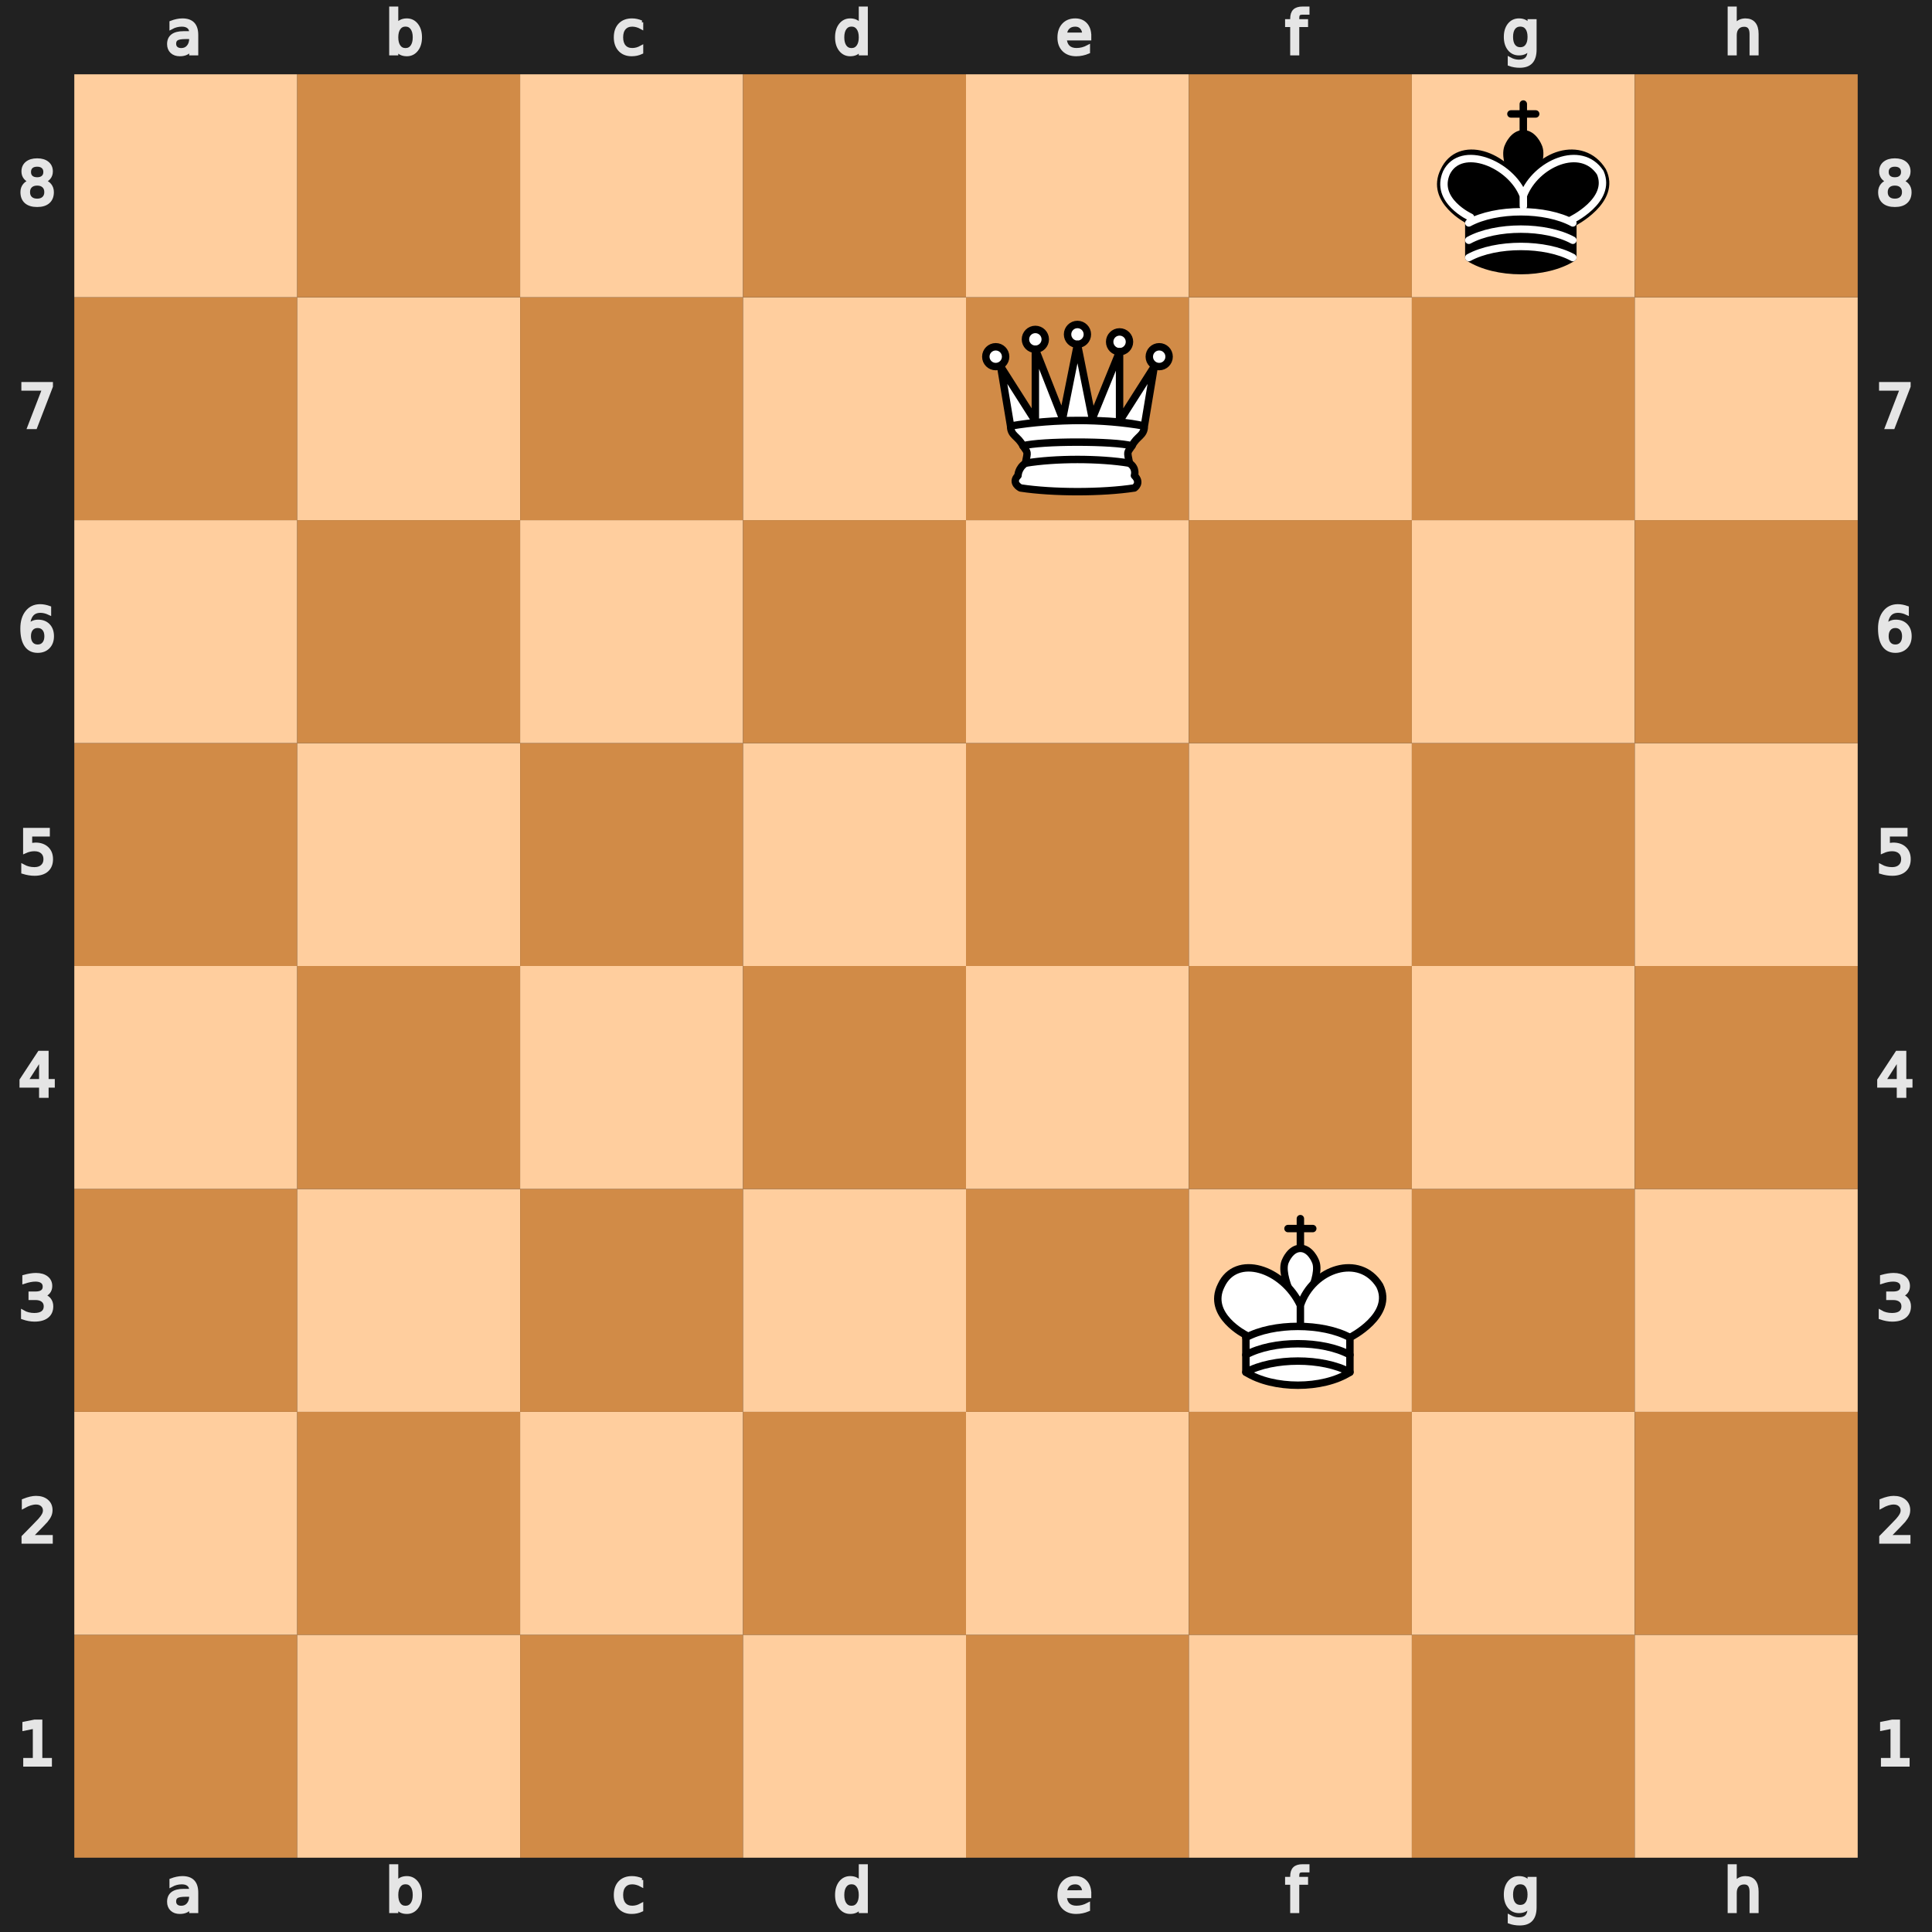
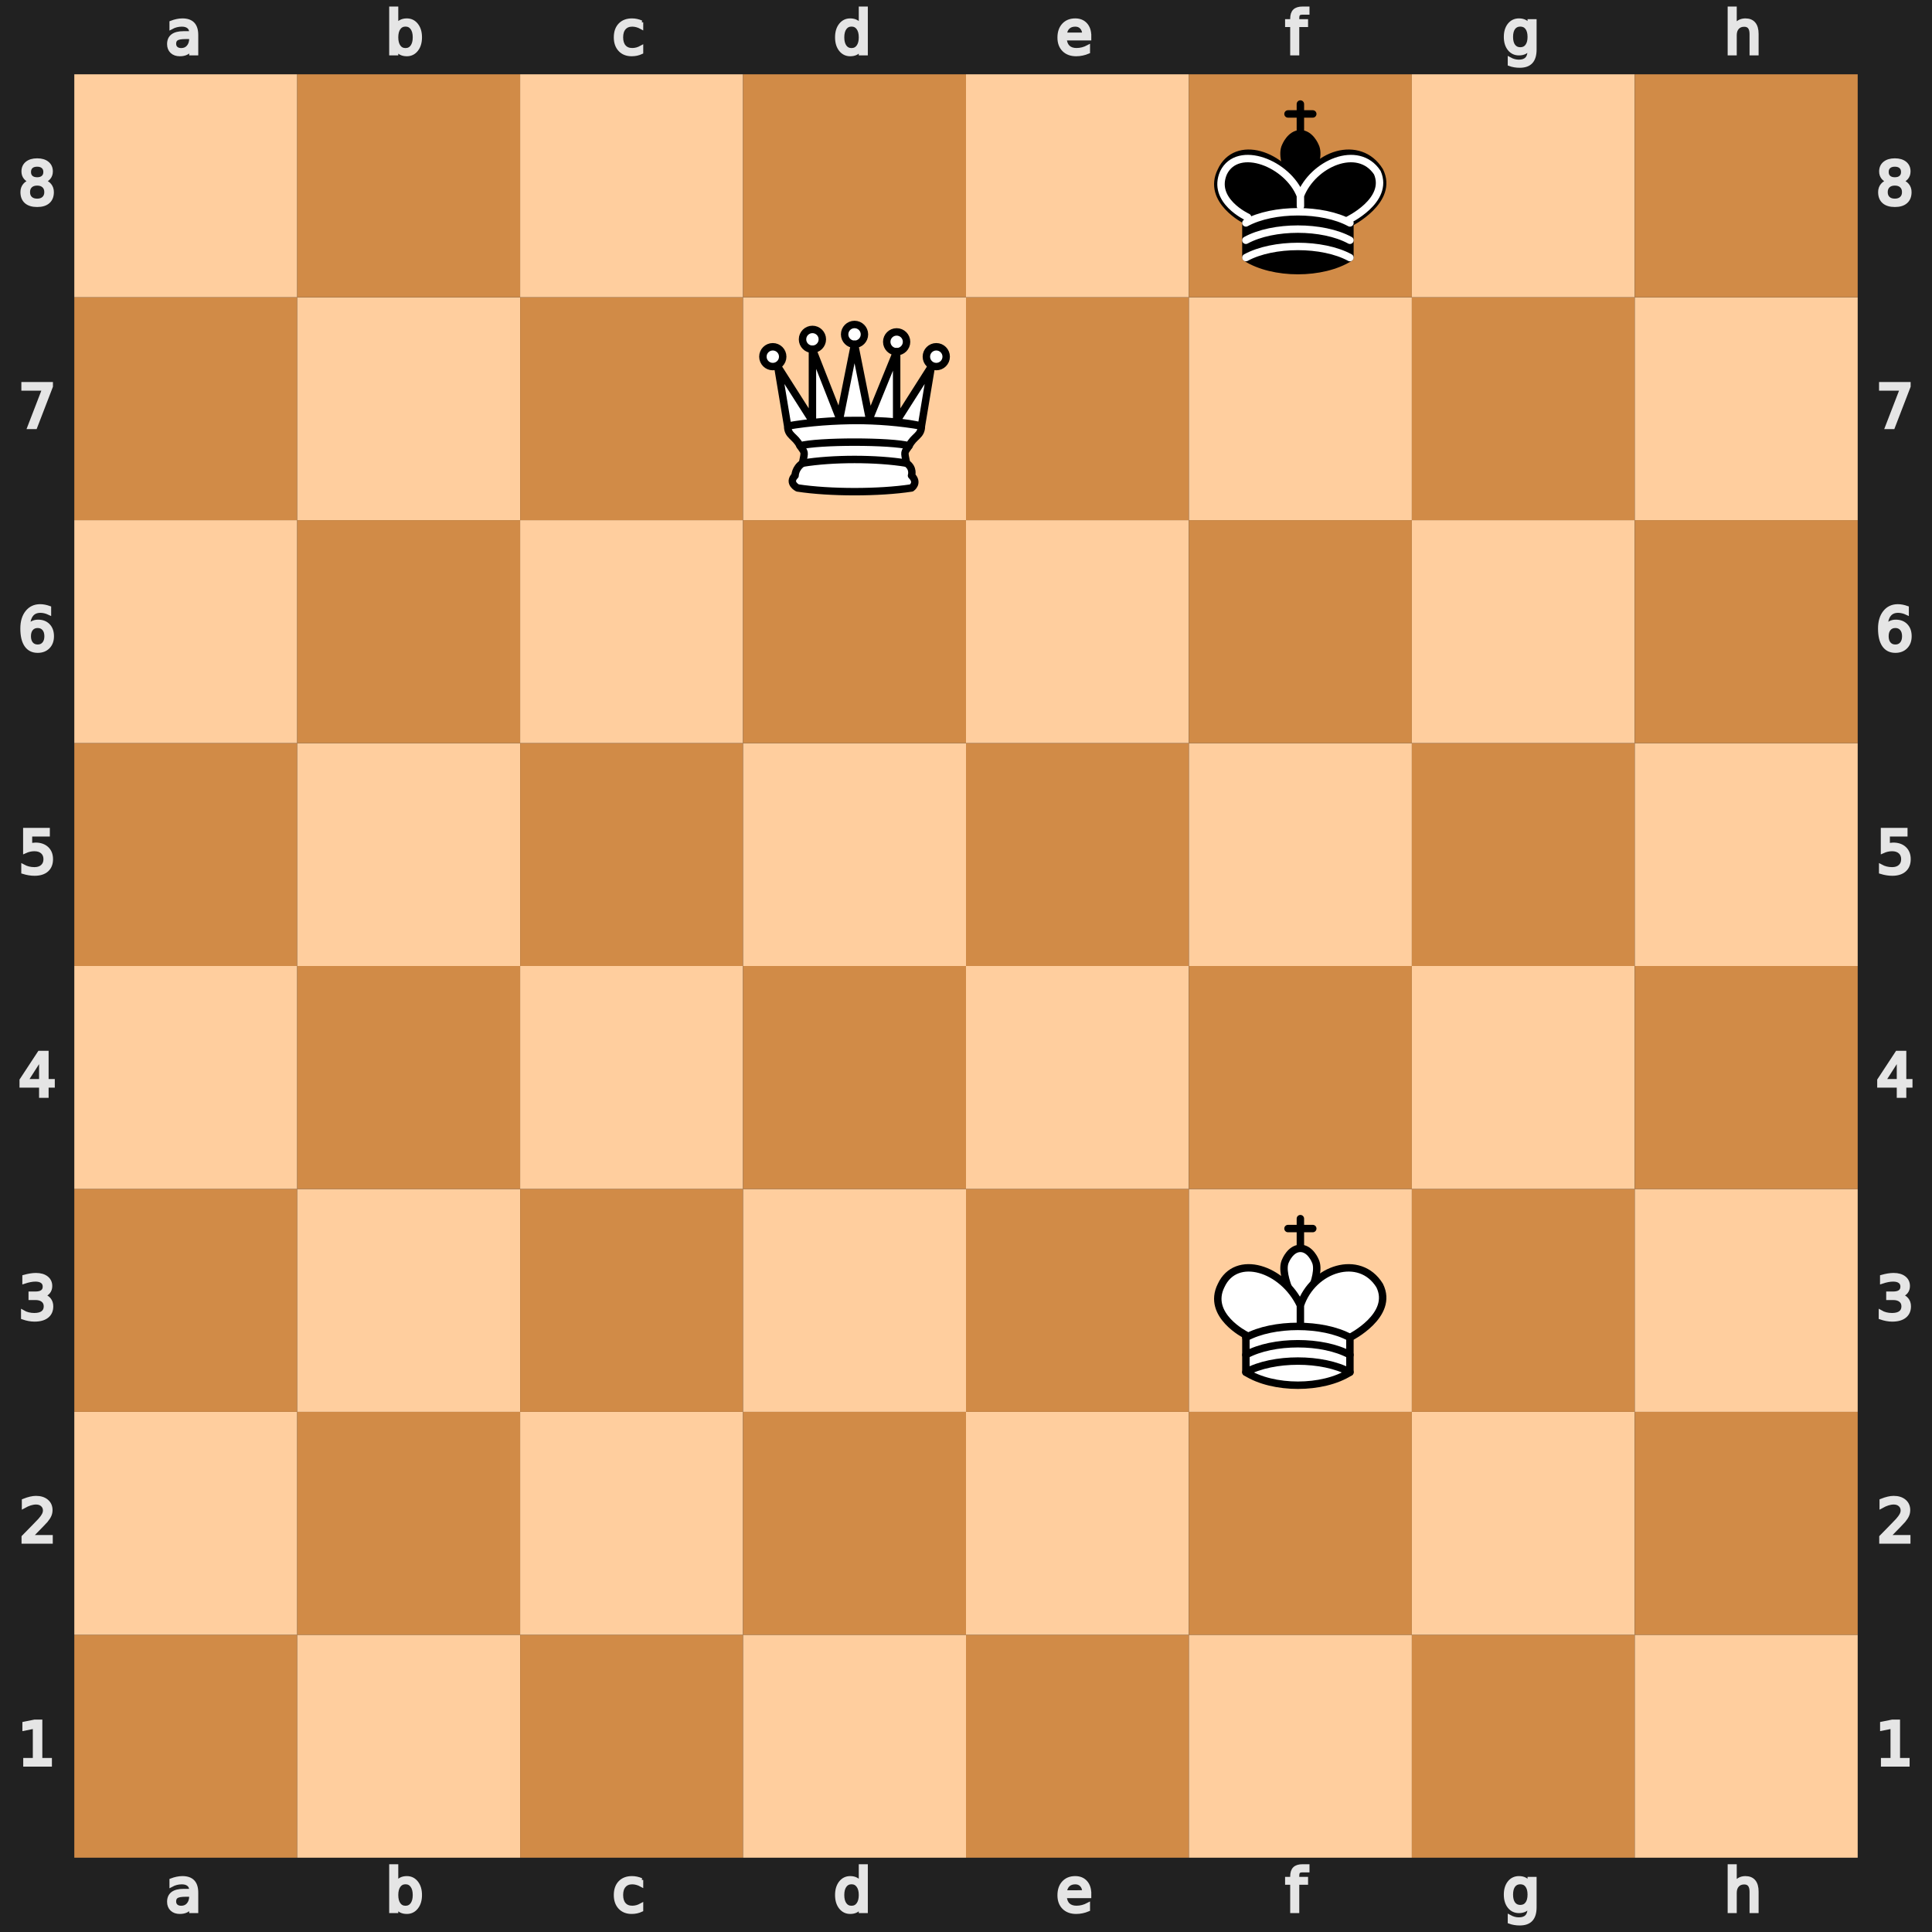
<svg xmlns="http://www.w3.org/2000/svg" xmlns:xlink="http://www.w3.org/1999/xlink" version="1.2" baseProfile="tiny" viewBox="0 0 390 390">
  <defs>
    <g id="white-queen" class="white queen" fill="#fff" fill-rule="evenodd" stroke="#000" stroke-width="1.5" stroke-linecap="round" stroke-linejoin="round">
      <path d="M8 12a2 2 0 1 1-4 0 2 2 0 1 1 4 0zM24.5 7.5a2 2 0 1 1-4 0 2 2 0 1 1 4 0zM41 12a2 2 0 1 1-4 0 2 2 0 1 1 4 0zM16 8.5a2 2 0 1 1-4 0 2 2 0 1 1 4 0zM33 9a2 2 0 1 1-4 0 2 2 0 1 1 4 0z" />
      <path d="M9 26c8.5-1.5 21-1.5 27 0l2-12-7 11V11l-5.5 13.5-3-15-3 15-5.5-14V25L7 14l2 12zM9 26c0 2 1.5 2 2.5 4 1 1.5 1 1 .5 3.5-1.5 1-1.5 2.5-1.5 2.5-1.5 1.5.5 2.5.5 2.5 6.5 1 16.5 1 23 0 0 0 1.5-1 0-2.5 0 0 .5-1.5-1-2.5-.5-2.5-.5-2 .5-3.5 1-2 2.5-2 2.5-4-8.5-1.5-18.5-1.5-27 0z" stroke-linecap="butt" />
      <path d="M11.5 30c3.5-1 18.5-1 22 0M12 33.5c6-1 15-1 21 0" fill="none" />
    </g>
    <g id="white-king" class="white king" fill="none" fill-rule="evenodd" stroke="#000" stroke-width="1.5" stroke-linecap="round" stroke-linejoin="round">
      <path d="M22.5 11.63V6M20 8h5" stroke-linejoin="miter" />
      <path d="M22.5 25s4.5-7.5 3-10.5c0 0-1-2.5-3-2.5s-3 2.5-3 2.5c-1.5 3 3 10.5 3 10.5" fill="#fff" stroke-linecap="butt" stroke-linejoin="miter" />
      <path d="M11.5 37c5.5 3.5 15.5 3.5 21 0v-7s9-4.5 6-10.5c-4-6.5-13.5-3.5-16 4V27v-3.5c-3.5-7.5-13-10.5-16-4-3 6 5 10 5 10V37z" fill="#fff" />
      <path d="M11.5 30c5.5-3 15.5-3 21 0m-21 3.5c5.5-3 15.5-3 21 0m-21 3.5c5.5-3 15.5-3 21 0" />
    </g>
    <g id="black-king" class="black king" fill="none" fill-rule="evenodd" stroke="#000" stroke-width="1.5" stroke-linecap="round" stroke-linejoin="round">
      <path d="M22.5 11.63V6" stroke-linejoin="miter" />
      <path d="M22.5 25s4.5-7.5 3-10.5c0 0-1-2.5-3-2.5s-3 2.5-3 2.5c-1.5 3 3 10.5 3 10.5" fill="#000" stroke-linecap="butt" stroke-linejoin="miter" />
      <path d="M11.5 37c5.5 3.5 15.5 3.5 21 0v-7s9-4.5 6-10.5c-4-6.5-13.5-3.5-16 4V27v-3.5c-3.5-7.5-13-10.5-16-4-3 6 5 10 5 10V37z" fill="#000" />
      <path d="M20 8h5" stroke-linejoin="miter" />
      <path d="M32 29.5s8.5-4 6.03-9.65C34.15 14 25 18 22.5 24.5l.01 2.1-.01-2.1C20 18 9.906 14 6.997 19.85c-2.497 5.65 4.853 9 4.853 9M11.5 30c5.5-3 15.5-3 21 0m-21 3.5c5.5-3 15.5-3 21 0m-21 3.5c5.5-3 15.5-3 21 0" stroke="#fff" />
    </g>
  </defs>
  <rect x="0" y="0" width="390" height="390" fill="#212121" />
  <g transform="translate(20, 0) scale(0.75, 0.75)" fill="#e5e5e5" stroke="#e5e5e5">
    <path d="M23.328 10.016q-1.742 0-2.414.398-.672.398-.672 1.36 0 .765.5 1.218.508.445 1.375.445 1.196 0 1.914-.843.727-.852.727-2.258v-.32zm2.867-.594v4.992h-1.437v-1.328q-.492.797-1.227 1.18-.734.375-1.797.375-1.343 0-2.14-.75-.79-.758-.79-2.024 0-1.476.985-2.226.992-.75 2.953-.75h2.016V8.75q0-.992-.656-1.531-.649-.547-1.829-.547-.75 0-1.46.18-.711.18-1.368.539V6.062q.79-.304 1.532-.453.742-.156 1.445-.156 1.898 0 2.836.984.937.985.937 2.985z" />
  </g>
  <g transform="translate(20, 375) scale(0.75, 0.75)" fill="#e5e5e5" stroke="#e5e5e5">
    <path d="M23.328 10.016q-1.742 0-2.414.398-.672.398-.672 1.36 0 .765.5 1.218.508.445 1.375.445 1.196 0 1.914-.843.727-.852.727-2.258v-.32zm2.867-.594v4.992h-1.437v-1.328q-.492.797-1.227 1.18-.734.375-1.797.375-1.343 0-2.14-.75-.79-.758-.79-2.024 0-1.476.985-2.226.992-.75 2.953-.75h2.016V8.75q0-.992-.656-1.531-.649-.547-1.829-.547-.75 0-1.46.18-.711.18-1.368.539V6.062q.79-.304 1.532-.453.742-.156 1.445-.156 1.898 0 2.836.984.937.985.937 2.985z" />
  </g>
  <g transform="translate(65, 0) scale(0.75, 0.75)" fill="#e5e5e5" stroke="#e5e5e5">
    <path d="M24.922 10.047q0-1.586-.656-2.485-.649-.906-1.79-.906-1.14 0-1.796.906-.649.899-.649 2.485 0 1.586.649 2.492.656.898 1.797.898 1.14 0 1.789-.898.656-.906.656-2.492zm-4.89-3.055q.452-.781 1.14-1.156.695-.383 1.656-.383 1.594 0 2.586 1.266 1 1.265 1 3.328 0 2.062-1 3.328-.992 1.266-2.586 1.266-.96 0-1.656-.375-.688-.383-1.14-1.164v1.312h-1.446V2.258h1.445z" />
  </g>
  <g transform="translate(65, 375) scale(0.75, 0.75)" fill="#e5e5e5" stroke="#e5e5e5">
    <path d="M24.922 10.047q0-1.586-.656-2.485-.649-.906-1.79-.906-1.14 0-1.796.906-.649.899-.649 2.485 0 1.586.649 2.492.656.898 1.797.898 1.14 0 1.789-.898.656-.906.656-2.492zm-4.89-3.055q.452-.781 1.14-1.156.695-.383 1.656-.383 1.594 0 2.586 1.266 1 1.265 1 3.328 0 2.062-1 3.328-.992 1.266-2.586 1.266-.96 0-1.656-.375-.688-.383-1.14-1.164v1.312h-1.446V2.258h1.445z" />
  </g>
  <g transform="translate(110, 0) scale(0.75, 0.75)" fill="#e5e5e5" stroke="#e5e5e5">
    <path d="M25.96 6v1.344q-.608-.336-1.226-.5-.609-.172-1.234-.172-1.398 0-2.172.89-.773.883-.773 2.485 0 1.601.773 2.492.774.883 2.172.883.625 0 1.234-.164.618-.172 1.227-.508v1.328q-.602.281-1.25.422-.64.14-1.367.14-1.977 0-3.14-1.242-1.165-1.242-1.165-3.351 0-2.14 1.172-3.367 1.18-1.227 3.227-1.227.664 0 1.296.14.633.134 1.227.407z" />
  </g>
  <g transform="translate(110, 375) scale(0.75, 0.75)" fill="#e5e5e5" stroke="#e5e5e5">
    <path d="M25.96 6v1.344q-.608-.336-1.226-.5-.609-.172-1.234-.172-1.398 0-2.172.89-.773.883-.773 2.485 0 1.601.773 2.492.774.883 2.172.883.625 0 1.234-.164.618-.172 1.227-.508v1.328q-.602.281-1.25.422-.64.14-1.367.14-1.977 0-3.14-1.242-1.165-1.242-1.165-3.351 0-2.14 1.172-3.367 1.18-1.227 3.227-1.227.664 0 1.296.14.633.134 1.227.407z" />
  </g>
  <g transform="translate(155, 0) scale(0.75, 0.75)" fill="#e5e5e5" stroke="#e5e5e5">
    <path d="M24.973 6.992V2.258h1.437v12.156h-1.437v-1.312q-.453.78-1.149 1.164-.687.375-1.656.375-1.586 0-2.586-1.266-.992-1.266-.992-3.328 0-2.063.992-3.328 1-1.266 2.586-1.266.969 0 1.656.383.696.375 1.149 1.156zm-4.899 3.055q0 1.586.649 2.492.656.898 1.797.898 1.14 0 1.796-.898.657-.906.657-2.492 0-1.586-.657-2.485-.656-.906-1.796-.906-1.141 0-1.797.906-.649.899-.649 2.485z" />
  </g>
  <g transform="translate(155, 375) scale(0.75, 0.75)" fill="#e5e5e5" stroke="#e5e5e5">
    <path d="M24.973 6.992V2.258h1.437v12.156h-1.437v-1.312q-.453.78-1.149 1.164-.687.375-1.656.375-1.586 0-2.586-1.266-.992-1.266-.992-3.328 0-2.063.992-3.328 1-1.266 2.586-1.266.969 0 1.656.383.696.375 1.149 1.156zm-4.899 3.055q0 1.586.649 2.492.656.898 1.797.898 1.14 0 1.796-.898.657-.906.657-2.492 0-1.586-.657-2.485-.656-.906-1.796-.906-1.141 0-1.797.906-.649.899-.649 2.485z" />
  </g>
  <g transform="translate(200, 0) scale(0.75, 0.75)" fill="#e5e5e5" stroke="#e5e5e5">
    <path d="M26.555 9.68v.703h-6.61q.094 1.484.89 2.265.806.774 2.235.774.828 0 1.602-.203.781-.203 1.547-.61v1.36q-.774.328-1.586.5-.813.172-1.649.172-2.093 0-3.32-1.22-1.219-1.218-1.219-3.296 0-2.148 1.157-3.406 1.164-1.266 3.132-1.266 1.766 0 2.79 1.14 1.03 1.134 1.03 3.087zm-1.438-.422q-.015-1.18-.664-1.883-.64-.703-1.703-.703-1.203 0-1.93.68-.718.68-.828 1.914z" />
  </g>
  <g transform="translate(200, 375) scale(0.75, 0.75)" fill="#e5e5e5" stroke="#e5e5e5">
    <path d="M26.555 9.68v.703h-6.61q.094 1.484.89 2.265.806.774 2.235.774.828 0 1.602-.203.781-.203 1.547-.61v1.36q-.774.328-1.586.5-.813.172-1.649.172-2.093 0-3.32-1.22-1.219-1.218-1.219-3.296 0-2.148 1.157-3.406 1.164-1.266 3.132-1.266 1.766 0 2.79 1.14 1.03 1.134 1.03 3.087zm-1.438-.422q-.015-1.18-.664-1.883-.64-.703-1.703-.703-1.203 0-1.93.68-.718.68-.828 1.914z" />
  </g>
  <g transform="translate(245, 0) scale(0.75, 0.75)" fill="#e5e5e5" stroke="#e5e5e5">
    <path d="M25.285 2.258v1.195H23.91q-.773 0-1.078.313-.297.312-.297 1.125v.773h2.367v1.117h-2.367v7.633H21.09V6.781h-1.375V5.664h1.375v-.61q0-1.46.68-2.124.68-.672 2.156-.672z" />
  </g>
  <g transform="translate(245, 375) scale(0.75, 0.75)" fill="#e5e5e5" stroke="#e5e5e5">
    <path d="M25.285 2.258v1.195H23.91q-.773 0-1.078.313-.297.312-.297 1.125v.773h2.367v1.117h-2.367v7.633H21.09V6.781h-1.375V5.664h1.375v-.61q0-1.46.68-2.124.68-.672 2.156-.672z" />
  </g>
  <g transform="translate(290, 0) scale(0.75, 0.75)" fill="#e5e5e5" stroke="#e5e5e5">
    <path d="M24.973 9.937q0-1.562-.649-2.421-.64-.86-1.804-.86-1.157 0-1.805.86-.64.859-.64 2.421 0 1.555.64 2.415.648.859 1.805.859 1.164 0 1.804-.86.649-.859.649-2.414zm1.437 3.391q0 2.234-.992 3.32-.992 1.094-3.04 1.094-.757 0-1.429-.117-.672-.11-1.304-.344v-1.398q.632.344 1.25.508.617.164 1.257.164 1.414 0 2.118-.743.703-.734.703-2.226v-.711q-.446.773-1.141 1.156-.695.383-1.664.383-1.61 0-2.594-1.227-.984-1.226-.984-3.25 0-2.03.984-3.257.985-1.227 2.594-1.227.969 0 1.664.383t1.14 1.156V5.664h1.438z" />
  </g>
  <g transform="translate(290, 375) scale(0.75, 0.75)" fill="#e5e5e5" stroke="#e5e5e5">
    <path d="M24.973 9.937q0-1.562-.649-2.421-.64-.86-1.804-.86-1.157 0-1.805.86-.64.859-.64 2.421 0 1.555.64 2.415.648.859 1.805.859 1.164 0 1.804-.86.649-.859.649-2.414zm1.437 3.391q0 2.234-.992 3.32-.992 1.094-3.04 1.094-.757 0-1.429-.117-.672-.11-1.304-.344v-1.398q.632.344 1.25.508.617.164 1.257.164 1.414 0 2.118-.743.703-.734.703-2.226v-.711q-.446.773-1.141 1.156-.695.383-1.664.383-1.61 0-2.594-1.227-.984-1.226-.984-3.25 0-2.03.984-3.257.985-1.227 2.594-1.227.969 0 1.664.383t1.14 1.156V5.664h1.438z" />
  </g>
  <g transform="translate(335, 0) scale(0.75, 0.75)" fill="#e5e5e5" stroke="#e5e5e5">
    <path d="M26.164 9.133v5.281h-1.437V9.18q0-1.243-.485-1.86-.484-.617-1.453-.617-1.164 0-1.836.742-.672.742-.672 2.024v4.945h-1.445V2.258h1.445v4.765q.516-.789 1.211-1.18.703-.39 1.617-.39 1.508 0 2.282.938.773.93.773 2.742z" />
  </g>
  <g transform="translate(335, 375) scale(0.75, 0.75)" fill="#e5e5e5" stroke="#e5e5e5">
    <path d="M26.164 9.133v5.281h-1.437V9.18q0-1.243-.485-1.86-.484-.617-1.453-.617-1.164 0-1.836.742-.672.742-.672 2.024v4.945h-1.445V2.258h1.445v4.765q.516-.789 1.211-1.18.703-.39 1.617-.39 1.508 0 2.282.938.773.93.773 2.742z" />
  </g>
  <g transform="translate(0, 335) scale(0.75, 0.75)" fill="#e5e5e5" stroke="#e5e5e5">
    <path d="M6.754 26.996h2.578v-8.898l-2.805.562v-1.437l2.79-.563h1.578v10.336h2.578v1.328h-6.72z" />
  </g>
  <g transform="translate(375, 335) scale(0.75, 0.75)" fill="#e5e5e5" stroke="#e5e5e5">
    <path d="M6.754 26.996h2.578v-8.898l-2.805.562v-1.437l2.79-.563h1.578v10.336h2.578v1.328h-6.72z" />
  </g>
  <g transform="translate(0, 290) scale(0.75, 0.75)" fill="#e5e5e5" stroke="#e5e5e5">
    <path d="M8.195 26.996h5.508v1.328H6.297v-1.328q.898-.93 2.445-2.492 1.555-1.57 1.953-2.024.758-.851 1.055-1.437.305-.594.305-1.164 0-.93-.657-1.516-.648-.586-1.695-.586-.742 0-1.57.258-.82.258-1.758.781v-1.593q.953-.383 1.781-.578.828-.196 1.516-.196 1.812 0 2.89.906 1.079.907 1.079 2.422 0 .72-.274 1.368-.265.64-.976 1.515-.196.227-1.243 1.313-1.046 1.078-2.953 3.023z" />
  </g>
  <g transform="translate(375, 290) scale(0.75, 0.75)" fill="#e5e5e5" stroke="#e5e5e5">
    <path d="M8.195 26.996h5.508v1.328H6.297v-1.328q.898-.93 2.445-2.492 1.555-1.57 1.953-2.024.758-.851 1.055-1.437.305-.594.305-1.164 0-.93-.657-1.516-.648-.586-1.695-.586-.742 0-1.57.258-.82.258-1.758.781v-1.593q.953-.383 1.781-.578.828-.196 1.516-.196 1.812 0 2.89.906 1.079.907 1.079 2.422 0 .72-.274 1.368-.265.64-.976 1.515-.196.227-1.243 1.313-1.046 1.078-2.953 3.023z" />
  </g>
  <g transform="translate(0, 245) scale(0.75, 0.75)" fill="#e5e5e5" stroke="#e5e5e5">
    <path d="M11.434 22.035q1.132.242 1.765 1.008.64.766.64 1.89 0 1.727-1.187 2.672-1.187.946-3.375.946-.734 0-1.515-.149-.774-.14-1.602-.43V26.45q.656.383 1.438.578.78.196 1.632.196 1.485 0 2.258-.586.782-.586.782-1.703 0-1.032-.727-1.61-.719-.586-2.008-.586h-1.36v-1.297h1.423q1.164 0 1.78-.46.618-.47.618-1.344 0-.899-.64-1.375-.633-.485-1.82-.485-.65 0-1.391.141-.743.14-1.633.437V16.95q.898-.25 1.68-.375.788-.125 1.484-.125 1.797 0 2.844.82 1.046.813 1.046 2.204 0 .968-.554 1.64-.555.664-1.578.922z" />
  </g>
  <g transform="translate(375, 245) scale(0.75, 0.75)" fill="#e5e5e5" stroke="#e5e5e5">
    <path d="M11.434 22.035q1.132.242 1.765 1.008.64.766.64 1.89 0 1.727-1.187 2.672-1.187.946-3.375.946-.734 0-1.515-.149-.774-.14-1.602-.43V26.45q.656.383 1.438.578.78.196 1.632.196 1.485 0 2.258-.586.782-.586.782-1.703 0-1.032-.727-1.61-.719-.586-2.008-.586h-1.36v-1.297h1.423q1.164 0 1.78-.46.618-.47.618-1.344 0-.899-.64-1.375-.633-.485-1.82-.485-.65 0-1.391.141-.743.14-1.633.437V16.95q.898-.25 1.68-.375.788-.125 1.484-.125 1.797 0 2.844.82 1.046.813 1.046 2.204 0 .968-.554 1.64-.555.664-1.578.922z" />
  </g>
  <g transform="translate(0, 200) scale(0.75, 0.75)" fill="#e5e5e5" stroke="#e5e5e5">
    <path d="M11.016 18.035L7.03 24.262h3.985zm-.414-1.375h1.984v7.602h1.664v1.312h-1.664v2.75h-1.57v-2.75H5.75v-1.523z" />
  </g>
  <g transform="translate(375, 200) scale(0.75, 0.75)" fill="#e5e5e5" stroke="#e5e5e5">
    <path d="M11.016 18.035L7.03 24.262h3.985zm-.414-1.375h1.984v7.602h1.664v1.312h-1.664v2.75h-1.57v-2.75H5.75v-1.523z" />
  </g>
  <g transform="translate(0, 155) scale(0.75, 0.75)" fill="#e5e5e5" stroke="#e5e5e5">
    <path d="M6.719 16.66h6.195v1.328h-4.75v2.86q.344-.118.688-.172.343-.063.687-.063 1.953 0 3.094 1.07 1.14 1.07 1.14 2.899 0 1.883-1.171 2.93-1.172 1.039-3.305 1.039-.735 0-1.5-.125-.758-.125-1.57-.375v-1.586q.703.383 1.453.57.75.188 1.586.188 1.351 0 2.14-.711.79-.711.79-1.93 0-1.219-.79-1.93-.789-.71-2.14-.71-.633 0-1.266.14-.625.14-1.281.438z" />
  </g>
  <g transform="translate(375, 155) scale(0.75, 0.75)" fill="#e5e5e5" stroke="#e5e5e5">
    <path d="M6.719 16.66h6.195v1.328h-4.75v2.86q.344-.118.688-.172.343-.063.687-.063 1.953 0 3.094 1.07 1.14 1.07 1.14 2.899 0 1.883-1.171 2.93-1.172 1.039-3.305 1.039-.735 0-1.5-.125-.758-.125-1.57-.375v-1.586q.703.383 1.453.57.75.188 1.586.188 1.351 0 2.14-.711.79-.711.79-1.93 0-1.219-.79-1.93-.789-.71-2.14-.71-.633 0-1.266.14-.625.14-1.281.438z" />
  </g>
  <g transform="translate(0, 110) scale(0.75, 0.75)" fill="#e5e5e5" stroke="#e5e5e5">
    <path d="M10.137 21.863q-1.063 0-1.688.727-.617.726-.617 1.992 0 1.258.617 1.992.625.727 1.688.727 1.062 0 1.68-.727.624-.734.624-1.992 0-1.266-.625-1.992-.617-.727-1.68-.727zm3.133-4.945v1.437q-.594-.28-1.204-.43-.601-.148-1.195-.148-1.562 0-2.39 1.055-.82 1.055-.938 3.188.46-.68 1.156-1.04.696-.367 1.531-.367 1.758 0 2.774 1.07 1.023 1.063 1.023 2.899 0 1.797-1.062 2.883-1.063 1.086-2.828 1.086-2.024 0-3.094-1.547-1.07-1.555-1.07-4.5 0-2.766 1.312-4.406 1.313-1.649 3.524-1.649.593 0 1.195.117.61.118 1.266.352z" />
  </g>
  <g transform="translate(375, 110) scale(0.75, 0.75)" fill="#e5e5e5" stroke="#e5e5e5">
    <path d="M10.137 21.863q-1.063 0-1.688.727-.617.726-.617 1.992 0 1.258.617 1.992.625.727 1.688.727 1.062 0 1.68-.727.624-.734.624-1.992 0-1.266-.625-1.992-.617-.727-1.68-.727zm3.133-4.945v1.437q-.594-.28-1.204-.43-.601-.148-1.195-.148-1.562 0-2.39 1.055-.82 1.055-.938 3.188.46-.68 1.156-1.04.696-.367 1.531-.367 1.758 0 2.774 1.07 1.023 1.063 1.023 2.899 0 1.797-1.062 2.883-1.063 1.086-2.828 1.086-2.024 0-3.094-1.547-1.07-1.555-1.07-4.5 0-2.766 1.312-4.406 1.313-1.649 3.524-1.649.593 0 1.195.117.61.118 1.266.352z" />
  </g>
  <g transform="translate(0, 65) scale(0.75, 0.75)" fill="#e5e5e5" stroke="#e5e5e5">
    <path d="M6.25 16.66h7.5v.672L9.516 28.324H7.867l3.985-10.336H6.25z" />
  </g>
  <g transform="translate(375, 65) scale(0.75, 0.75)" fill="#e5e5e5" stroke="#e5e5e5">
    <path d="M6.25 16.66h7.5v.672L9.516 28.324H7.867l3.985-10.336H6.25z" />
  </g>
  <g transform="translate(0, 20) scale(0.75, 0.75)" fill="#e5e5e5" stroke="#e5e5e5">
    <path d="M10 22.785q-1.125 0-1.773.602-.641.601-.641 1.656t.64 1.656q.649.602 1.774.602t1.773-.602q.649-.61.649-1.656 0-1.055-.649-1.656-.64-.602-1.773-.602zm-1.578-.672q-1.016-.25-1.586-.945-.563-.695-.563-1.695 0-1.399.993-2.211 1-.813 2.734-.813 1.742 0 2.734.813.993.812.993 2.21 0 1-.57 1.696-.563.695-1.571.945 1.14.266 1.773 1.04.641.773.641 1.89 0 1.695-1.04 2.602-1.03.906-2.96.906t-2.969-.906Q6 26.738 6 25.043q0-1.117.64-1.89.641-.774 1.782-1.04zm-.578-2.492q0 .906.562 1.414.57.508 1.594.508 1.016 0 1.586-.508.578-.508.578-1.414 0-.906-.578-1.414-.57-.508-1.586-.508-1.023 0-1.594.508-.562.508-.562 1.414z" />
  </g>
  <g transform="translate(375, 20) scale(0.75, 0.75)" fill="#e5e5e5" stroke="#e5e5e5">
    <path d="M10 22.785q-1.125 0-1.773.602-.641.601-.641 1.656t.64 1.656q.649.602 1.774.602t1.773-.602q.649-.61.649-1.656 0-1.055-.649-1.656-.64-.602-1.773-.602zm-1.578-.672q-1.016-.25-1.586-.945-.563-.695-.563-1.695 0-1.399.993-2.211 1-.813 2.734-.813 1.742 0 2.734.813.993.812.993 2.21 0 1-.57 1.696-.563.695-1.571.945 1.14.266 1.773 1.04.641.773.641 1.89 0 1.695-1.04 2.602-1.03.906-2.96.906t-2.969-.906Q6 26.738 6 25.043q0-1.117.64-1.89.641-.774 1.782-1.04zm-.578-2.492q0 .906.562 1.414.57.508 1.594.508 1.016 0 1.586-.508.578-.508.578-1.414 0-.906-.578-1.414-.57-.508-1.586-.508-1.023 0-1.594.508-.562.508-.562 1.414z" />
  </g>
  <rect x="15" y="330" width="45" height="45" class="square dark a1" stroke="none" fill="#d18b47" />
  <rect x="60" y="330" width="45" height="45" class="square light b1" stroke="none" fill="#ffce9e" />
  <rect x="105" y="330" width="45" height="45" class="square dark c1" stroke="none" fill="#d18b47" />
  <rect x="150" y="330" width="45" height="45" class="square light d1" stroke="none" fill="#ffce9e" />
  <rect x="195" y="330" width="45" height="45" class="square dark e1" stroke="none" fill="#d18b47" />
  <rect x="240" y="330" width="45" height="45" class="square light f1" stroke="none" fill="#ffce9e" />
  <rect x="285" y="330" width="45" height="45" class="square dark g1" stroke="none" fill="#d18b47" />
  <rect x="330" y="330" width="45" height="45" class="square light h1" stroke="none" fill="#ffce9e" />
  <rect x="15" y="285" width="45" height="45" class="square light a2" stroke="none" fill="#ffce9e" />
  <rect x="60" y="285" width="45" height="45" class="square dark b2" stroke="none" fill="#d18b47" />
  <rect x="105" y="285" width="45" height="45" class="square light c2" stroke="none" fill="#ffce9e" />
  <rect x="150" y="285" width="45" height="45" class="square dark d2" stroke="none" fill="#d18b47" />
  <rect x="195" y="285" width="45" height="45" class="square light e2" stroke="none" fill="#ffce9e" />
  <rect x="240" y="285" width="45" height="45" class="square dark f2" stroke="none" fill="#d18b47" />
  <rect x="285" y="285" width="45" height="45" class="square light g2" stroke="none" fill="#ffce9e" />
  <rect x="330" y="285" width="45" height="45" class="square dark h2" stroke="none" fill="#d18b47" />
  <rect x="15" y="240" width="45" height="45" class="square dark a3" stroke="none" fill="#d18b47" />
  <rect x="60" y="240" width="45" height="45" class="square light b3" stroke="none" fill="#ffce9e" />
  <rect x="105" y="240" width="45" height="45" class="square dark c3" stroke="none" fill="#d18b47" />
  <rect x="150" y="240" width="45" height="45" class="square light d3" stroke="none" fill="#ffce9e" />
  <rect x="195" y="240" width="45" height="45" class="square dark e3" stroke="none" fill="#d18b47" />
  <rect x="240" y="240" width="45" height="45" class="square light f3" stroke="none" fill="#ffce9e" />
  <rect x="285" y="240" width="45" height="45" class="square dark g3" stroke="none" fill="#d18b47" />
  <rect x="330" y="240" width="45" height="45" class="square light h3" stroke="none" fill="#ffce9e" />
  <rect x="15" y="195" width="45" height="45" class="square light a4" stroke="none" fill="#ffce9e" />
  <rect x="60" y="195" width="45" height="45" class="square dark b4" stroke="none" fill="#d18b47" />
  <rect x="105" y="195" width="45" height="45" class="square light c4" stroke="none" fill="#ffce9e" />
  <rect x="150" y="195" width="45" height="45" class="square dark d4" stroke="none" fill="#d18b47" />
  <rect x="195" y="195" width="45" height="45" class="square light e4" stroke="none" fill="#ffce9e" />
  <rect x="240" y="195" width="45" height="45" class="square dark f4" stroke="none" fill="#d18b47" />
  <rect x="285" y="195" width="45" height="45" class="square light g4" stroke="none" fill="#ffce9e" />
  <rect x="330" y="195" width="45" height="45" class="square dark h4" stroke="none" fill="#d18b47" />
  <rect x="15" y="150" width="45" height="45" class="square dark a5" stroke="none" fill="#d18b47" />
  <rect x="60" y="150" width="45" height="45" class="square light b5" stroke="none" fill="#ffce9e" />
  <rect x="105" y="150" width="45" height="45" class="square dark c5" stroke="none" fill="#d18b47" />
  <rect x="150" y="150" width="45" height="45" class="square light d5" stroke="none" fill="#ffce9e" />
  <rect x="195" y="150" width="45" height="45" class="square dark e5" stroke="none" fill="#d18b47" />
  <rect x="240" y="150" width="45" height="45" class="square light f5" stroke="none" fill="#ffce9e" />
  <rect x="285" y="150" width="45" height="45" class="square dark g5" stroke="none" fill="#d18b47" />
  <rect x="330" y="150" width="45" height="45" class="square light h5" stroke="none" fill="#ffce9e" />
  <rect x="15" y="105" width="45" height="45" class="square light a6" stroke="none" fill="#ffce9e" />
  <rect x="60" y="105" width="45" height="45" class="square dark b6" stroke="none" fill="#d18b47" />
  <rect x="105" y="105" width="45" height="45" class="square light c6" stroke="none" fill="#ffce9e" />
  <rect x="150" y="105" width="45" height="45" class="square dark d6" stroke="none" fill="#d18b47" />
  <rect x="195" y="105" width="45" height="45" class="square light e6" stroke="none" fill="#ffce9e" />
  <rect x="240" y="105" width="45" height="45" class="square dark f6" stroke="none" fill="#d18b47" />
  <rect x="285" y="105" width="45" height="45" class="square light g6" stroke="none" fill="#ffce9e" />
  <rect x="330" y="105" width="45" height="45" class="square dark h6" stroke="none" fill="#d18b47" />
  <rect x="15" y="60" width="45" height="45" class="square dark a7" stroke="none" fill="#d18b47" />
  <rect x="60" y="60" width="45" height="45" class="square light b7" stroke="none" fill="#ffce9e" />
  <rect x="105" y="60" width="45" height="45" class="square dark c7" stroke="none" fill="#d18b47" />
  <rect x="150" y="60" width="45" height="45" class="square light d7" stroke="none" fill="#ffce9e" />
  <rect x="195" y="60" width="45" height="45" class="square dark e7" stroke="none" fill="#d18b47" />
  <rect x="240" y="60" width="45" height="45" class="square light f7" stroke="none" fill="#ffce9e" />
  <rect x="285" y="60" width="45" height="45" class="square dark g7" stroke="none" fill="#d18b47" />
  <rect x="330" y="60" width="45" height="45" class="square light h7" stroke="none" fill="#ffce9e" />
  <rect x="15" y="15" width="45" height="45" class="square light a8" stroke="none" fill="#ffce9e" />
  <rect x="60" y="15" width="45" height="45" class="square dark b8" stroke="none" fill="#d18b47" />
  <rect x="105" y="15" width="45" height="45" class="square light c8" stroke="none" fill="#ffce9e" />
  <rect x="150" y="15" width="45" height="45" class="square dark d8" stroke="none" fill="#d18b47" />
  <rect x="195" y="15" width="45" height="45" class="square light e8" stroke="none" fill="#ffce9e" />
  <rect x="240" y="15" width="45" height="45" class="square dark f8" stroke="none" fill="#d18b47" />
  <rect x="285" y="15" width="45" height="45" class="square light g8" stroke="none" fill="#ffce9e" />
  <rect x="330" y="15" width="45" height="45" class="square dark h8" stroke="none" fill="#d18b47" />
  <use href="#white-king" xlink:href="#white-king" transform="translate(240, 240)" />
-   <use href="#white-queen" xlink:href="#white-queen" transform="translate(195, 60)" />
-   <use href="#black-king" xlink:href="#black-king" transform="translate(285, 15)" />
+   <use href="#white-queen" xlink:href="#white-queen" transform="translate(150, 60)" />
+   <use href="#black-king" xlink:href="#black-king" transform="translate(240, 15)" />
</svg>
